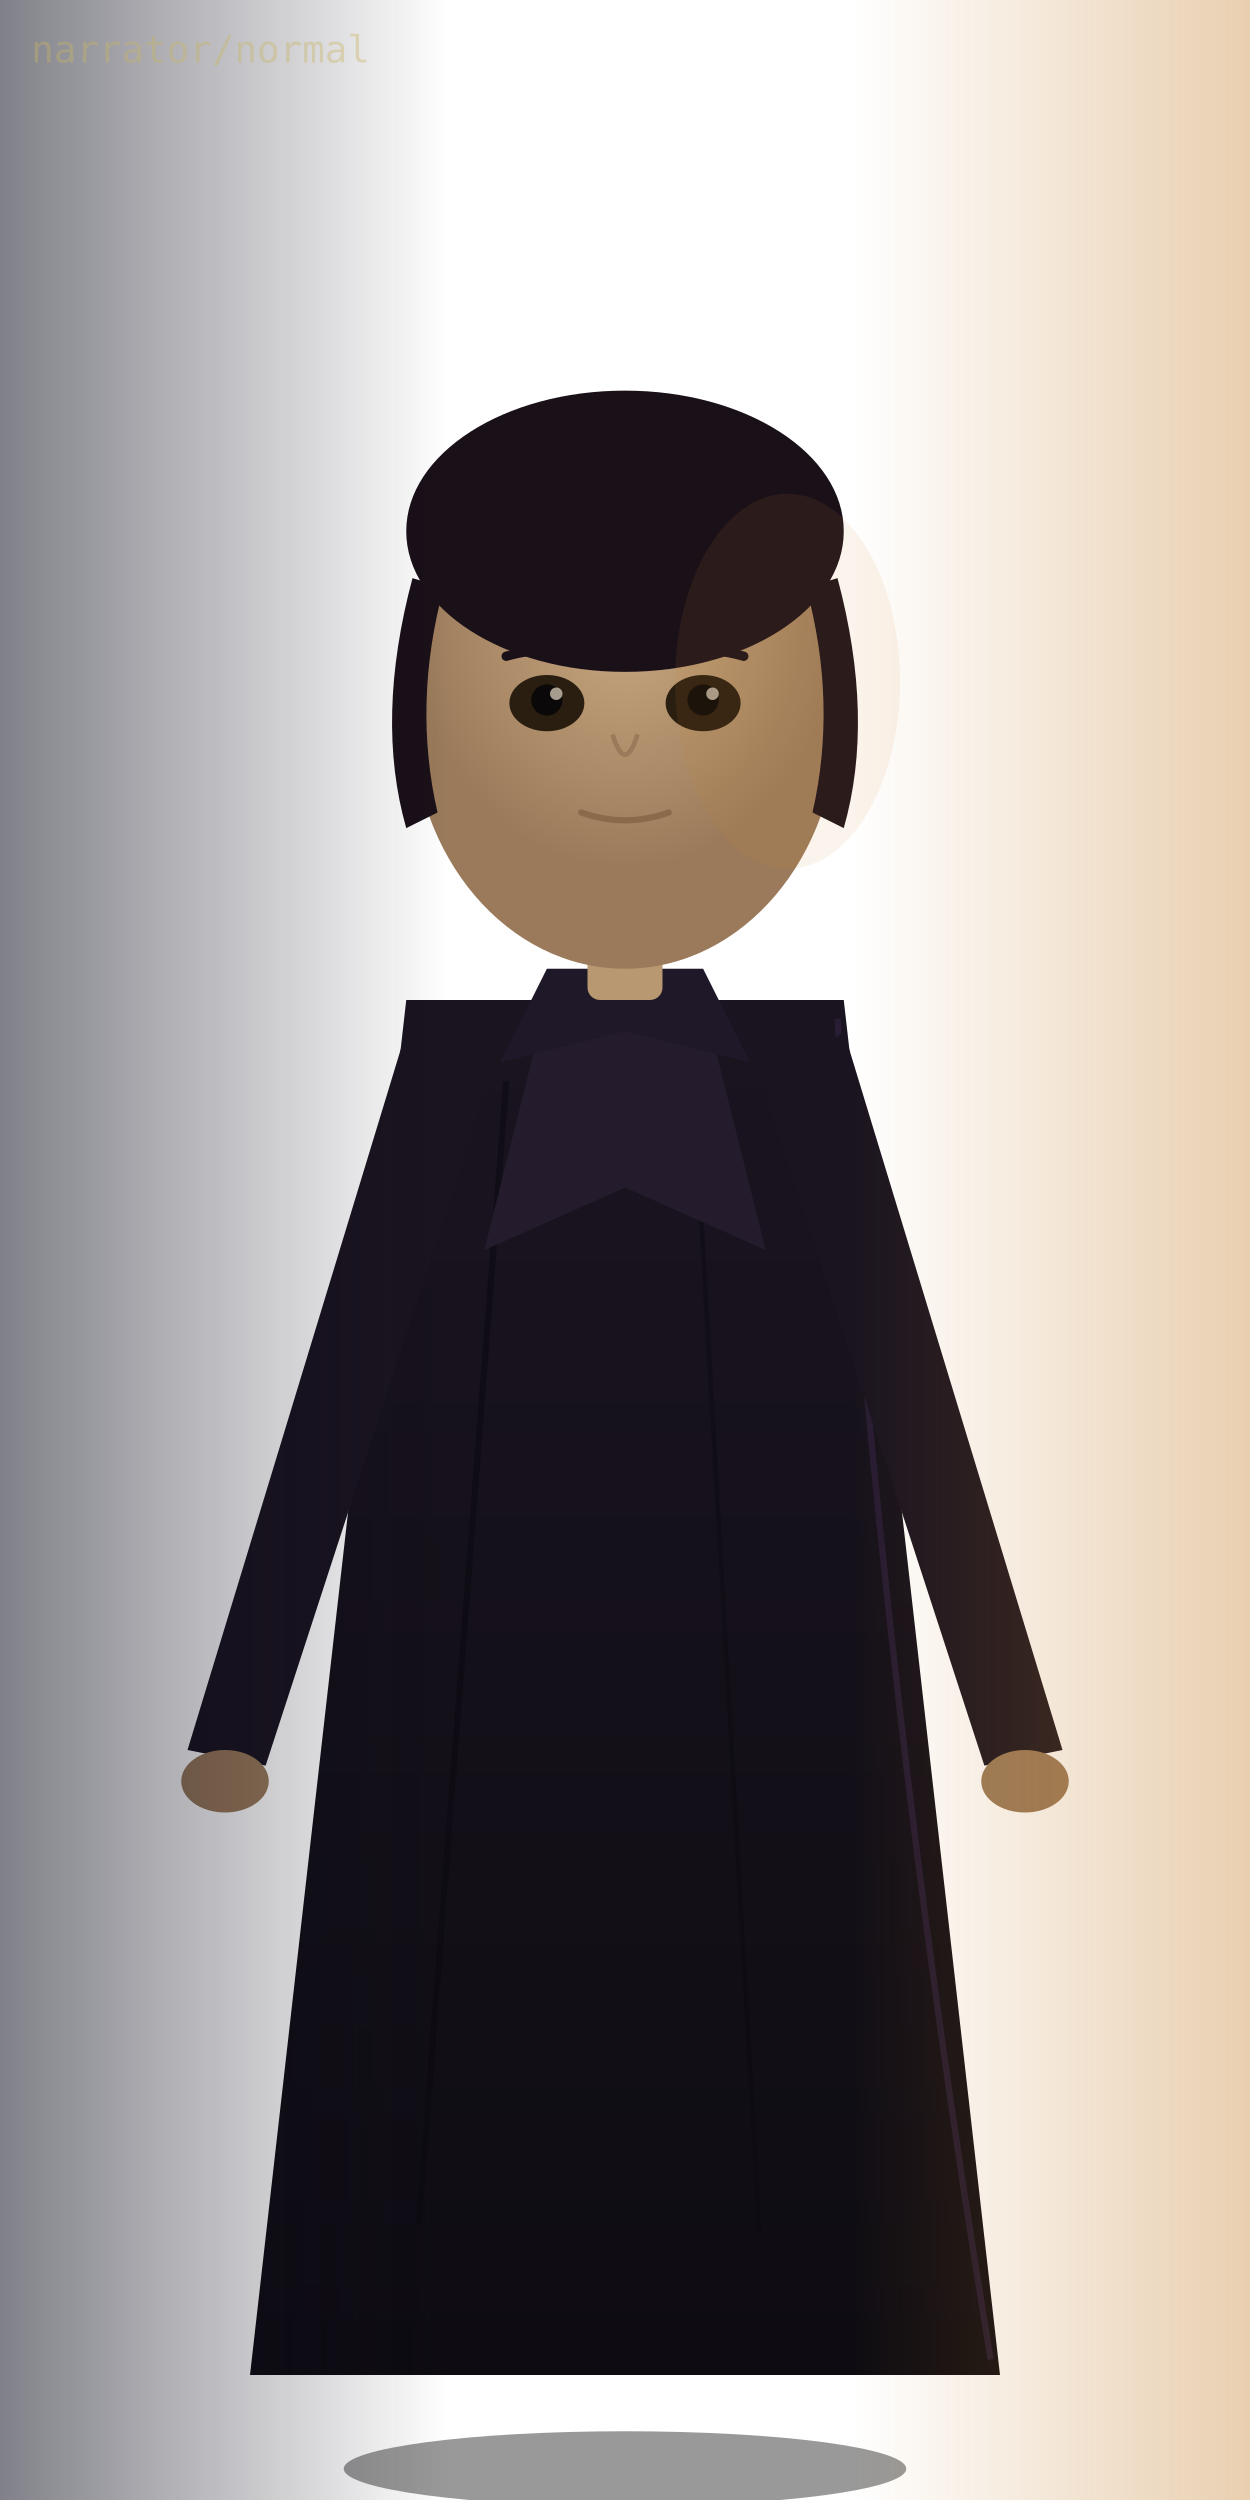
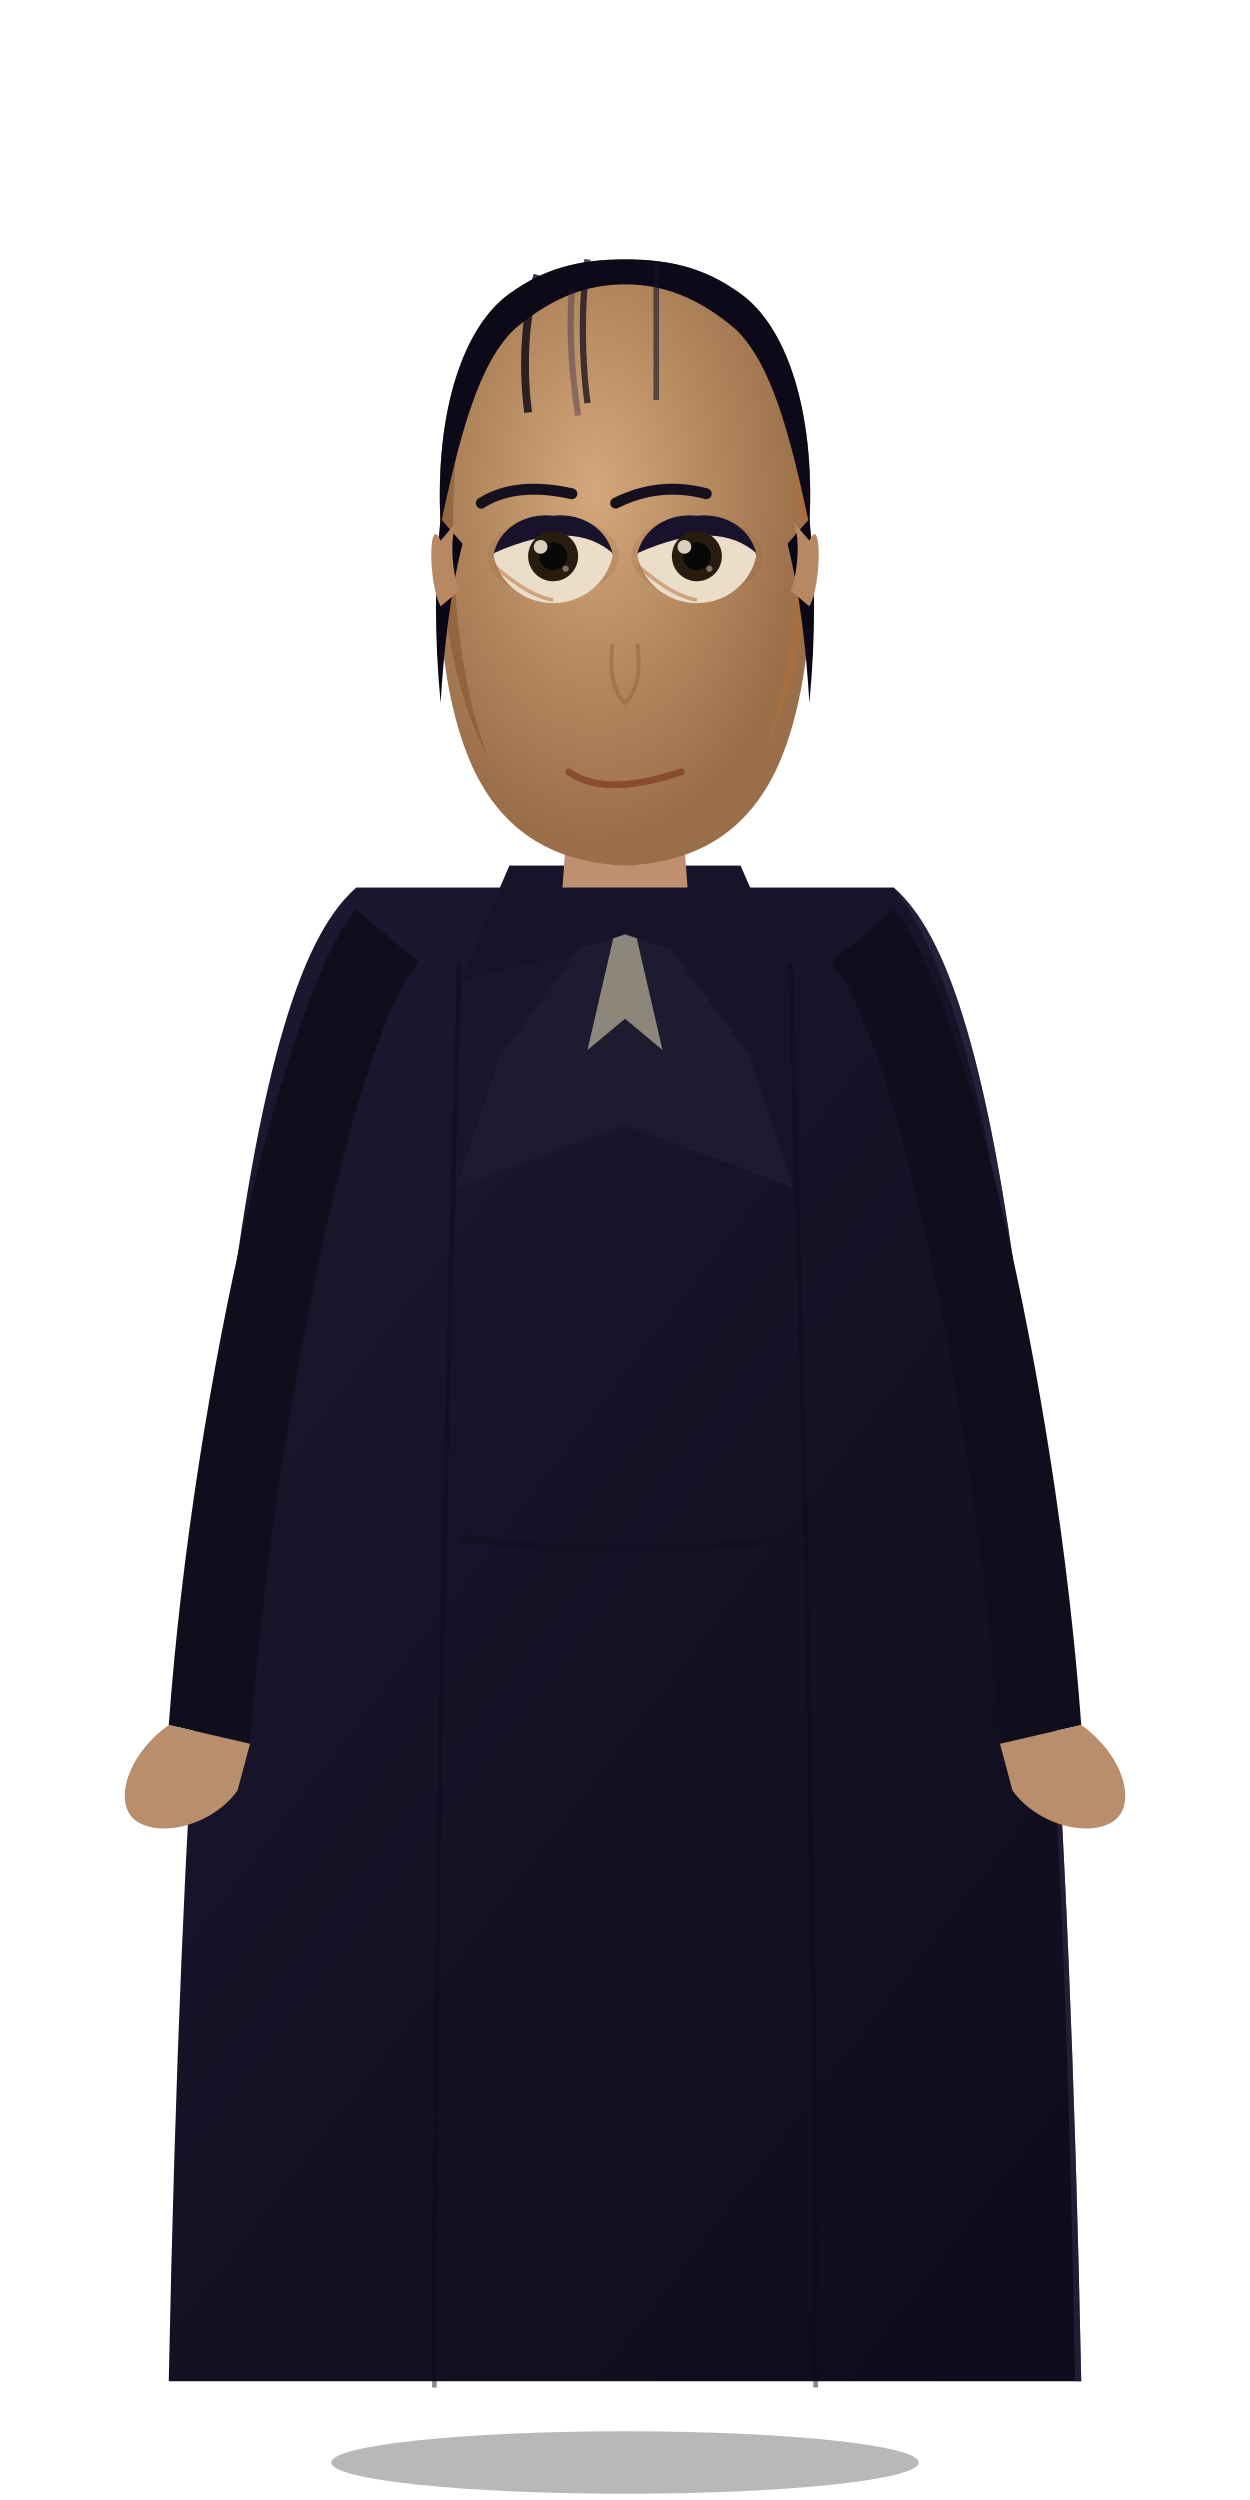
- <svg xmlns="http://www.w3.org/2000/svg" viewBox="0 0 400 800" width="400" height="800">
+ <svg xmlns="http://www.w3.org/2000/svg" viewBox="0 0 400 800">
  <defs>
-     <linearGradient id="coat" x1="0" y1="0" x2="0" y2="1">
-       <stop offset="0%" stop-color="#1a1420" />
-       <stop offset="100%" stop-color="#0e0c12" />
-     </linearGradient>
-     <radialGradient id="face_light" cx="50%" cy="30%" r="50%">
-       <stop offset="0%" stop-color="#c8a880" />
-       <stop offset="100%" stop-color="#9a7a5a" />
+     <radialGradient id="skin" cx="42%" cy="38%" r="58%">
+       <stop offset="0%" stop-color="#d4a87a" />
+       <stop offset="100%" stop-color="#9a6e48" />
    </radialGradient>
-     <linearGradient id="rim_r" x1="0" y1="0" x2="1" y2="0">
-       <stop offset="0%" stop-color="#c07820" stop-opacity="0" />
-       <stop offset="68%" stop-color="#c07820" stop-opacity="0" />
-       <stop offset="100%" stop-color="#c07820" stop-opacity="0.36" />
-     </linearGradient>
-     <linearGradient id="shadow_l" x1="0" y1="0" x2="1" y2="0">
-       <stop offset="0%" stop-color="#080818" stop-opacity="0.52" />
-       <stop offset="36%" stop-color="#080818" stop-opacity="0" />
-       <stop offset="100%" stop-color="#000" stop-opacity="0" />
+     <linearGradient id="coat" x1="0.1" y1="0" x2="0.9" y2="1">
+       <stop offset="0%" stop-color="#1c1830" />
+       <stop offset="100%" stop-color="#0e0c1c" />
    </linearGradient>
  </defs>
-   <ellipse cx="200" cy="790" rx="90" ry="12" fill="#000" opacity="0.4" />
-   <path d="M 130,320 L 80,760 L 320,760 L 270,320 Z" fill="url(#coat)" />
-   <line x1="162" y1="346" x2="134" y2="712" stroke="#0a0810" stroke-width="2" opacity="0.55" />
-   <line x1="222" y1="348" x2="243" y2="714" stroke="#0a0810" stroke-width="1.5" opacity="0.40" />
-   <path d="M 268,326 Q 282,542 317,755" stroke="#38264a" stroke-width="2" fill="none" opacity="0.50" />
-   <path d="M 175,320 L 155,400 L 200,380 L 245,400 L 225,320 Z" fill="#241c2c" />
-   <path d="M 175,310 L 160,340 L 200,330 L 240,340 L 225,310 Z" fill="#1e1828" />
-   <path d="M 130,330 L 60,560 L 85,565 L 155,350 Z" fill="#1a1420" />
-   <path d="M 270,330 L 340,560 L 315,565 L 245,350 Z" fill="#1a1420" />
-   <ellipse cx="72" cy="570" rx="14" ry="10" fill="#9a7a5a" />
-   <ellipse cx="328" cy="570" rx="14" ry="10" fill="#9a7a5a" />
-   <rect x="188" y="255" width="24" height="65" fill="#b89870" rx="4" />
-   <ellipse cx="200" cy="230" rx="68" ry="80" fill="url(#face_light)" />
-   <ellipse cx="200" cy="170" rx="70" ry="45" fill="#1a1018" />
-   <path d="M 132,185 Q 120,230 130,265 L 140,260 Q 132,225 142,188 Z" fill="#1a1018" />
-   <path d="M 268,185 Q 280,230 270,265 L 260,260 Q 268,225 258,188 Z" fill="#1a1018" />
-   <ellipse cx="175" cy="225" rx="12" ry="9" fill="#2a1e10" />
-   <ellipse cx="225" cy="225" rx="12" ry="9" fill="#2a1e10" />
-   <ellipse cx="175" cy="224" rx="5" ry="5" fill="#0a0808" />
-   <ellipse cx="225" cy="224" rx="5" ry="5" fill="#0a0808" />
-   <ellipse cx="178" cy="222" rx="2" ry="2" fill="#e8dcc8" opacity="0.7" />
-   <ellipse cx="228" cy="222" rx="2" ry="2" fill="#e8dcc8" opacity="0.7" />
-   <path d="M 162,210 Q 176,206 188,210" fill="none" stroke="#1a1018" stroke-width="3" stroke-linecap="round" />
-   <path d="M 212,210 Q 224,206 238,210" fill="none" stroke="#1a1018" stroke-width="3" stroke-linecap="round" />
-   <path d="M 196,235 Q 200,248 204,235" fill="none" stroke="#9a7a5a" stroke-width="1.5" />
-   <path d="M 186,260 Q 200,265 214,260" fill="none" stroke="#8a6a4a" stroke-width="2" stroke-linecap="round" />
-   <rect x="0" y="0" width="400" height="800" fill="url(#rim_r)" />
-   <rect x="0" y="0" width="400" height="800" fill="url(#shadow_l)" />
-   <ellipse cx="252" cy="218" rx="36" ry="60" fill="#d08030" opacity="0.09" />
-   <text x="10" y="20" font-family="monospace" font-size="12" fill="rgba(200,180,100,0.4)">narrator/normal</text>
+   <ellipse cx="200" cy="788" rx="94" ry="10" fill="#000" opacity="0.28" />
+   <path d="M 114,284 C 94,302 62,362 54,762 L 346,762 C 338,362 306,302 286,284 Z" fill="url(#coat)" />
+   <path d="M 286,284 C 310,316 338,400 344,762 L 346,762 C 338,362 306,302 286,284 Z" fill="#362848" opacity="0.55" />
+   <path d="M 200,284 L 160,338 L 146,380 L 200,360 L 254,380 L 240,338 Z" fill="#1e1a30" />
+   <path d="M 200,284 L 188,336 L 200,326 L 212,336 Z" fill="#c0b89e" opacity="0.68" />
+   <path d="M 163,277 L 147,314 L 179,306 L 200,299 L 221,306 L 253,314 L 237,277 Z" fill="#181328" />
+   <path d="M 114,291 C 92,316 62,442 54,552 L 80,558 C 88,452 114,330 134,308 Z" fill="#100e1c" />
+   <path d="M 286,291 C 308,316 338,442 346,552 L 320,558 C 312,452 286,330 266,308 Z" fill="#100e1c" />
+   <path d="M 54,552 C 40,562 36,578 44,583 C 52,588 68,584 76,573 L 80,558 Z" fill="#b88e6c" />
+   <path d="M 346,552 C 360,562 364,578 356,583 C 348,588 332,584 324,573 L 320,558 Z" fill="#b88e6c" />
+   <path d="M 147,308 C 143,446 139,606 139,764" stroke="#0c0a18" stroke-width="1.5" fill="none" opacity="0.48" />
+   <path d="M 253,308 C 257,446 261,606 261,764" stroke="#0c0a18" stroke-width="1.5" fill="none" opacity="0.48" />
+   <path d="M 147,492 C 178,497 222,497 253,492" stroke="#0e0c1e" stroke-width="2.5" fill="none" opacity="0.42" />
+   <path d="M 182,256 L 180,284 L 220,284 L 218,256 C 212,252 188,252 182,256 Z" fill="#bf9070" />
+   <path d="M 141,168 C 139,130 149,104 163,94 C 174,86 185,83 200,83 C 215,83 226,86 237,94 C 251,104 261,130 259,168 C 261,200 257,227 249,245 C 239,267 222,276 200,277 C 178,276 161,267 151,245 C 143,227 139,200 141,168 Z" fill="url(#skin)" />
+   <path d="M 141,168 C 139,135 147,108 161,97 C 151,109 145,132 145,168 C 145,198 149,224 156,242 C 148,227 141,203 141,168 Z" fill="#6e3c1e" opacity="0.35" />
+   <path d="M 259,168 C 261,135 253,108 239,97 C 249,109 255,132 255,168 C 255,198 251,224 244,242 C 252,227 259,203 259,168 Z" fill="#c87030" opacity="0.26" />
+   <path d="M 141,168 C 139,130 149,104 163,94 C 174,86 185,83 200,83 C 215,83 226,86 237,94 C 251,104 261,130 259,168 C 253,140 247,116 235,105 C 223,95 212,91 200,91 C 188,91 177,95 165,105 C 153,116 147,140 141,168 Z" fill="#0c0918" />
+   <path d="M 141,166 C 139,184 139,204 141,225 C 142,208 144,190 148,174 Z" fill="#0a0816" />
+   <path d="M 259,166 C 261,184 261,204 259,225 C 258,208 256,190 252,174 Z" fill="#0a0816" />
+   <path d="M 172,88 C 168,100 167,117 169,132" stroke="#0a0816" stroke-width="2.5" fill="none" opacity="0.82" />
+   <path d="M 188,83 C 186,97 186,114 188,129" stroke="#0a0816" stroke-width="2" fill="none" opacity="0.72" />
+   <path d="M 210,84 C 210,97 210,113 210,128" stroke="#161228" stroke-width="1.8" fill="none" opacity="0.6" />
+   <path d="M 183,93 C 182,106 183,120 185,133" stroke="#28204a" stroke-width="2" fill="none" opacity="0.38" />
+   <ellipse cx="177" cy="178" rx="21" ry="13" fill="#8a5030" opacity="0.16" />
+   <path d="M 158,178 C 160,169 168,164 177,165 C 186,164 194,169 196,178 C 194,187 186,193 177,193 C 168,193 160,187 158,178 Z" fill="#ecddc8" />
+   <path d="M 158,177 C 160,169 168,164 177,165 C 186,164 194,169 196,177 C 188,170 176,169 158,177 Z" fill="#18122a" />
+   <circle cx="177" cy="178" r="8" fill="#281c10" />
+   <circle cx="177" cy="178" r="4.5" fill="#080808" />
+   <circle cx="173" cy="175" r="2.2" fill="#ecddc8" opacity="0.92" />
+   <circle cx="181" cy="182" r="1" fill="#ecddc8" opacity="0.45" />
+   <path d="M 158,181 C 165,187 171,191 177,192" stroke="#b07848" stroke-width="1.2" fill="none" opacity="0.55" />
+   <ellipse cx="223" cy="178" rx="21" ry="13" fill="#8a5030" opacity="0.16" />
+   <path d="M 204,178 C 206,169 214,164 223,165 C 232,164 240,169 242,178 C 240,187 232,193 223,193 C 214,193 206,187 204,178 Z" fill="#ecddc8" />
+   <path d="M 204,177 C 206,169 214,164 223,165 C 232,164 240,169 242,177 C 234,170 222,169 204,177 Z" fill="#18122a" />
+   <circle cx="223" cy="178" r="8" fill="#281c10" />
+   <circle cx="223" cy="178" r="4.5" fill="#080808" />
+   <circle cx="219" cy="175" r="2.2" fill="#ecddc8" opacity="0.92" />
+   <circle cx="227" cy="182" r="1" fill="#ecddc8" opacity="0.45" />
+   <path d="M 204,181 C 211,187 217,191 223,192" stroke="#b07848" stroke-width="1.2" fill="none" opacity="0.55" />
+   <path d="M 154,161 Q 165,154 183,158" stroke="#16101e" stroke-width="3.5" stroke-linecap="round" fill="none" />
+   <path d="M 197,161 Q 211,154 226,158" stroke="#16101e" stroke-width="3.5" stroke-linecap="round" fill="none" />
+   <path d="M 196,206 C 195,215 196,221 200,225 C 204,221 205,215 204,206" fill="none" stroke="#9a6840" stroke-width="1.3" opacity="0.58" />
+   <path d="M 182,247 C 189,252 200,253 218,247" fill="none" stroke="#8a4c30" stroke-width="2.2" stroke-linecap="round" />
+   <path d="M 141,173 C 137,164 137,187 141,194 L 147,189 C 144,182 144,168 147,166 Z" fill="#b88862" />
+   <path d="M 259,173 C 263,164 263,187 259,194 L 253,189 C 256,182 256,168 253,166 Z" fill="#b88862" />
</svg>
